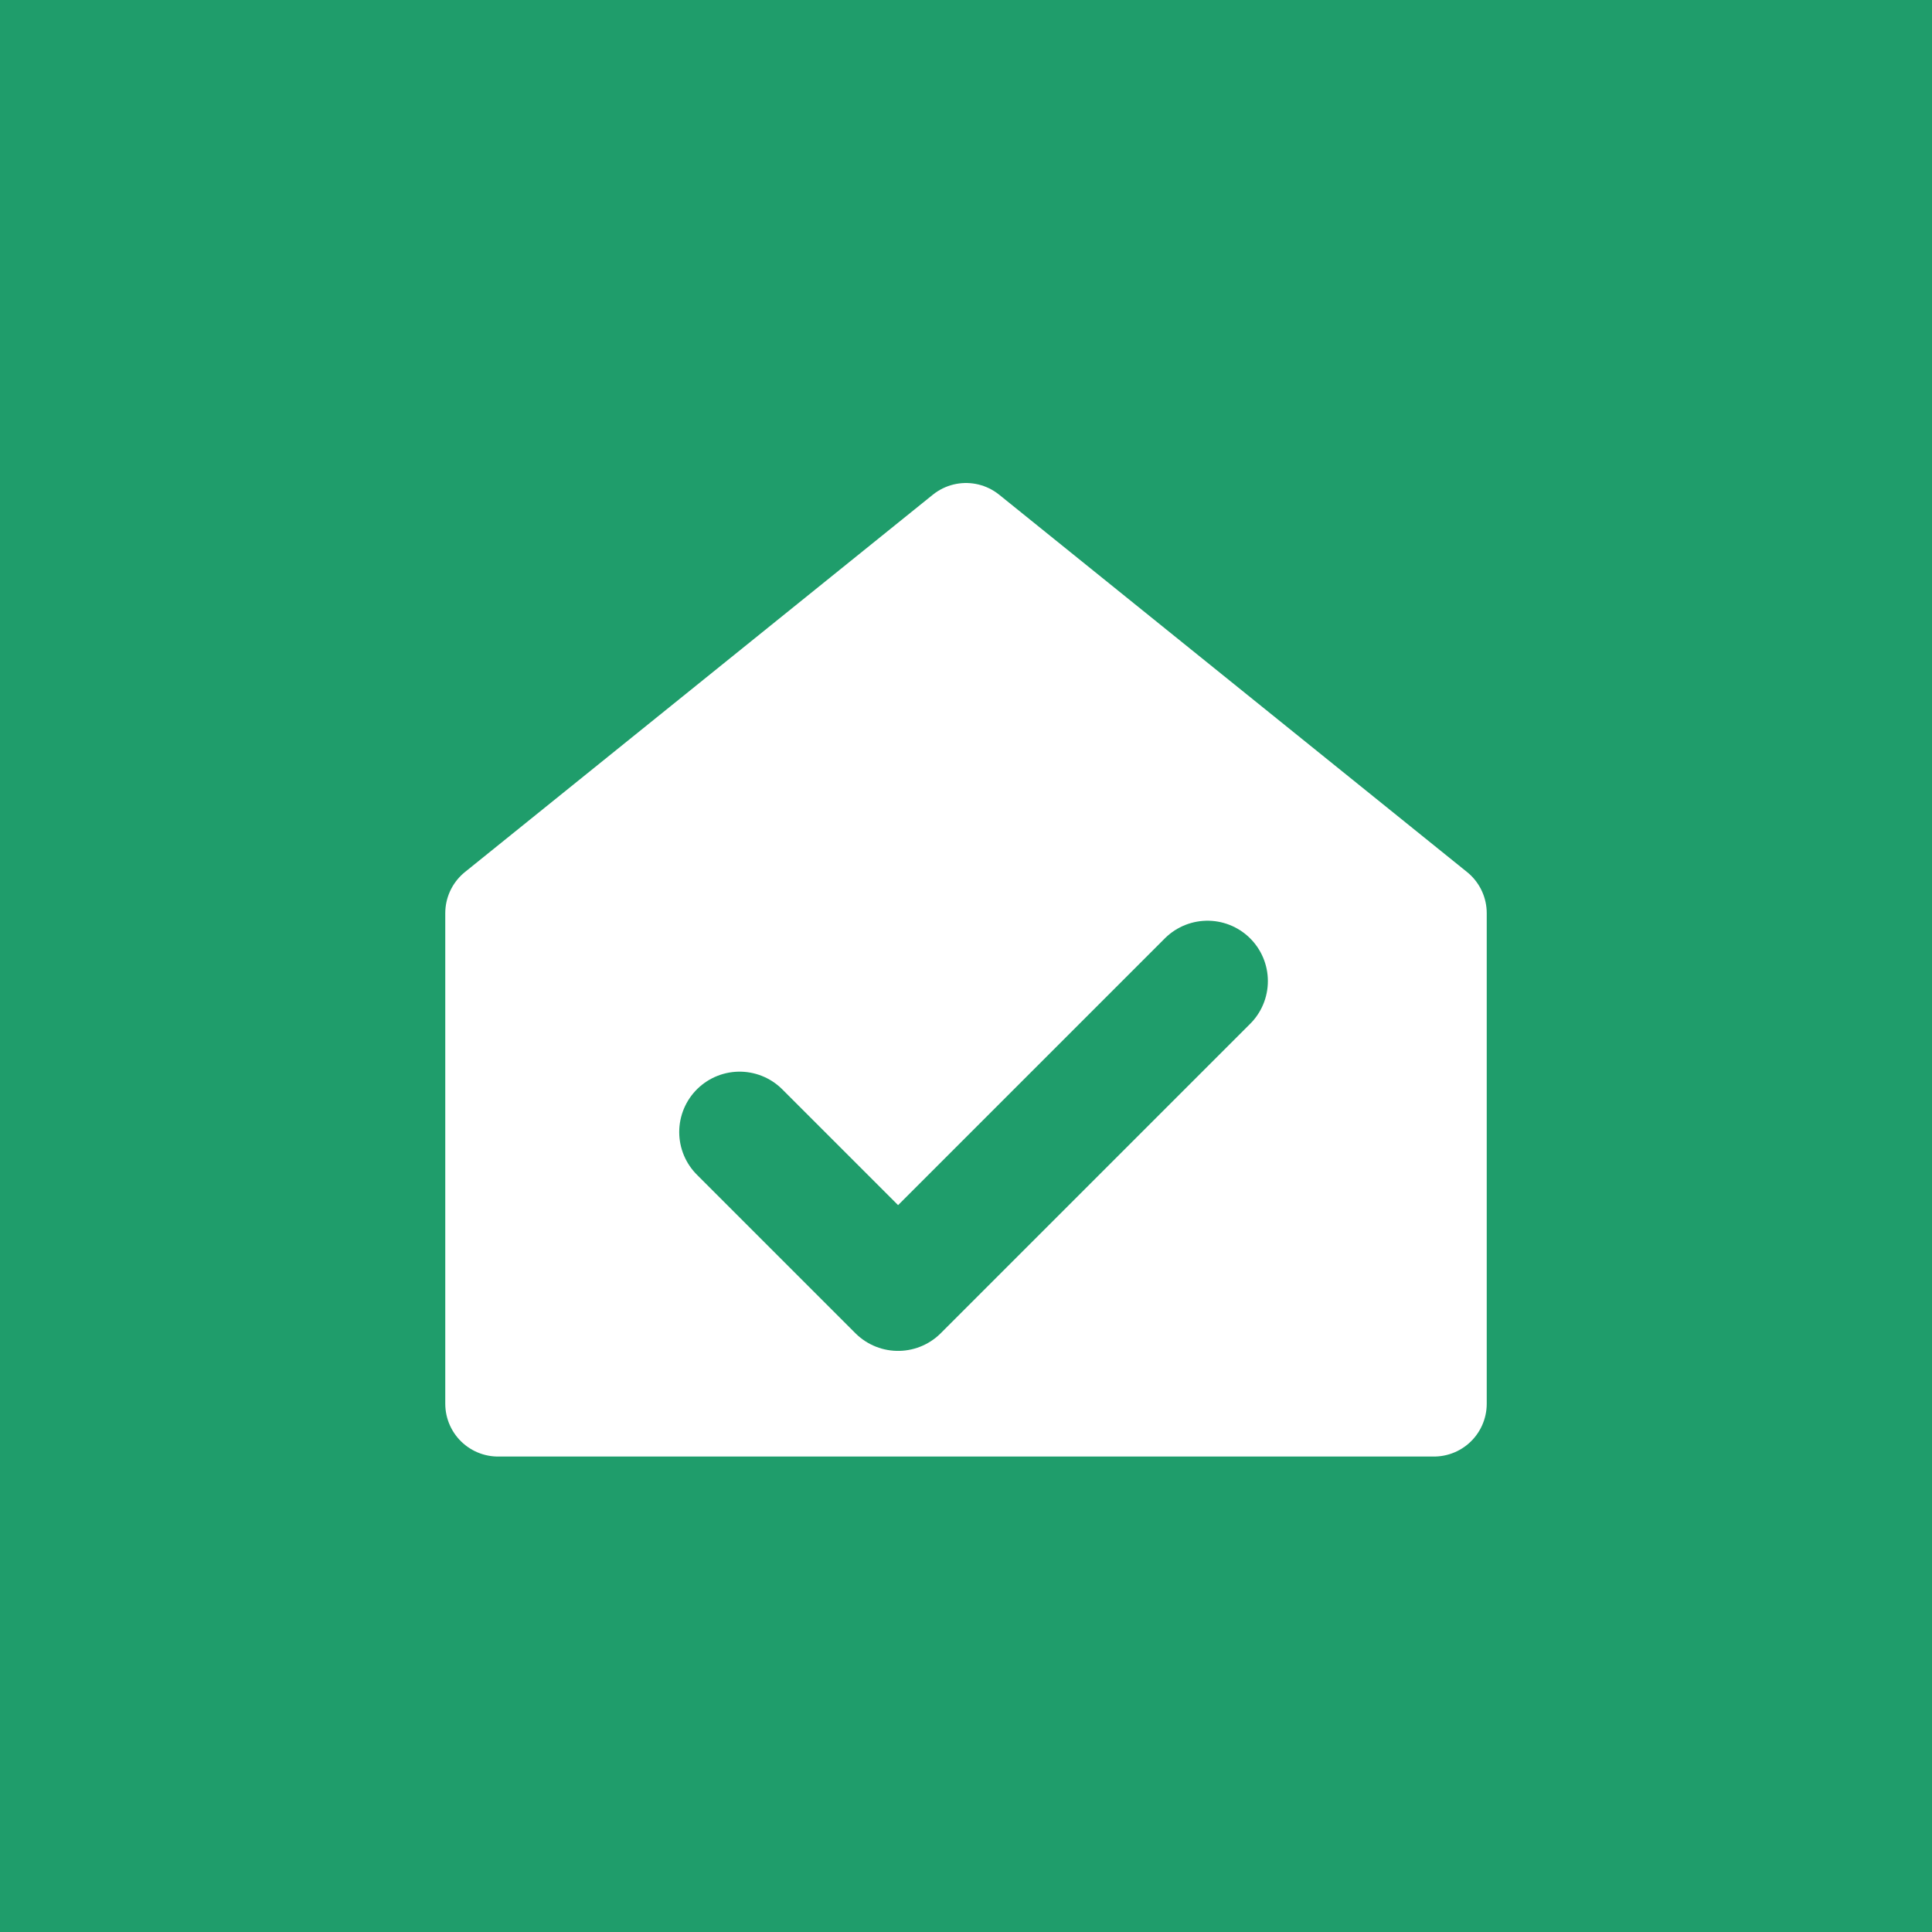
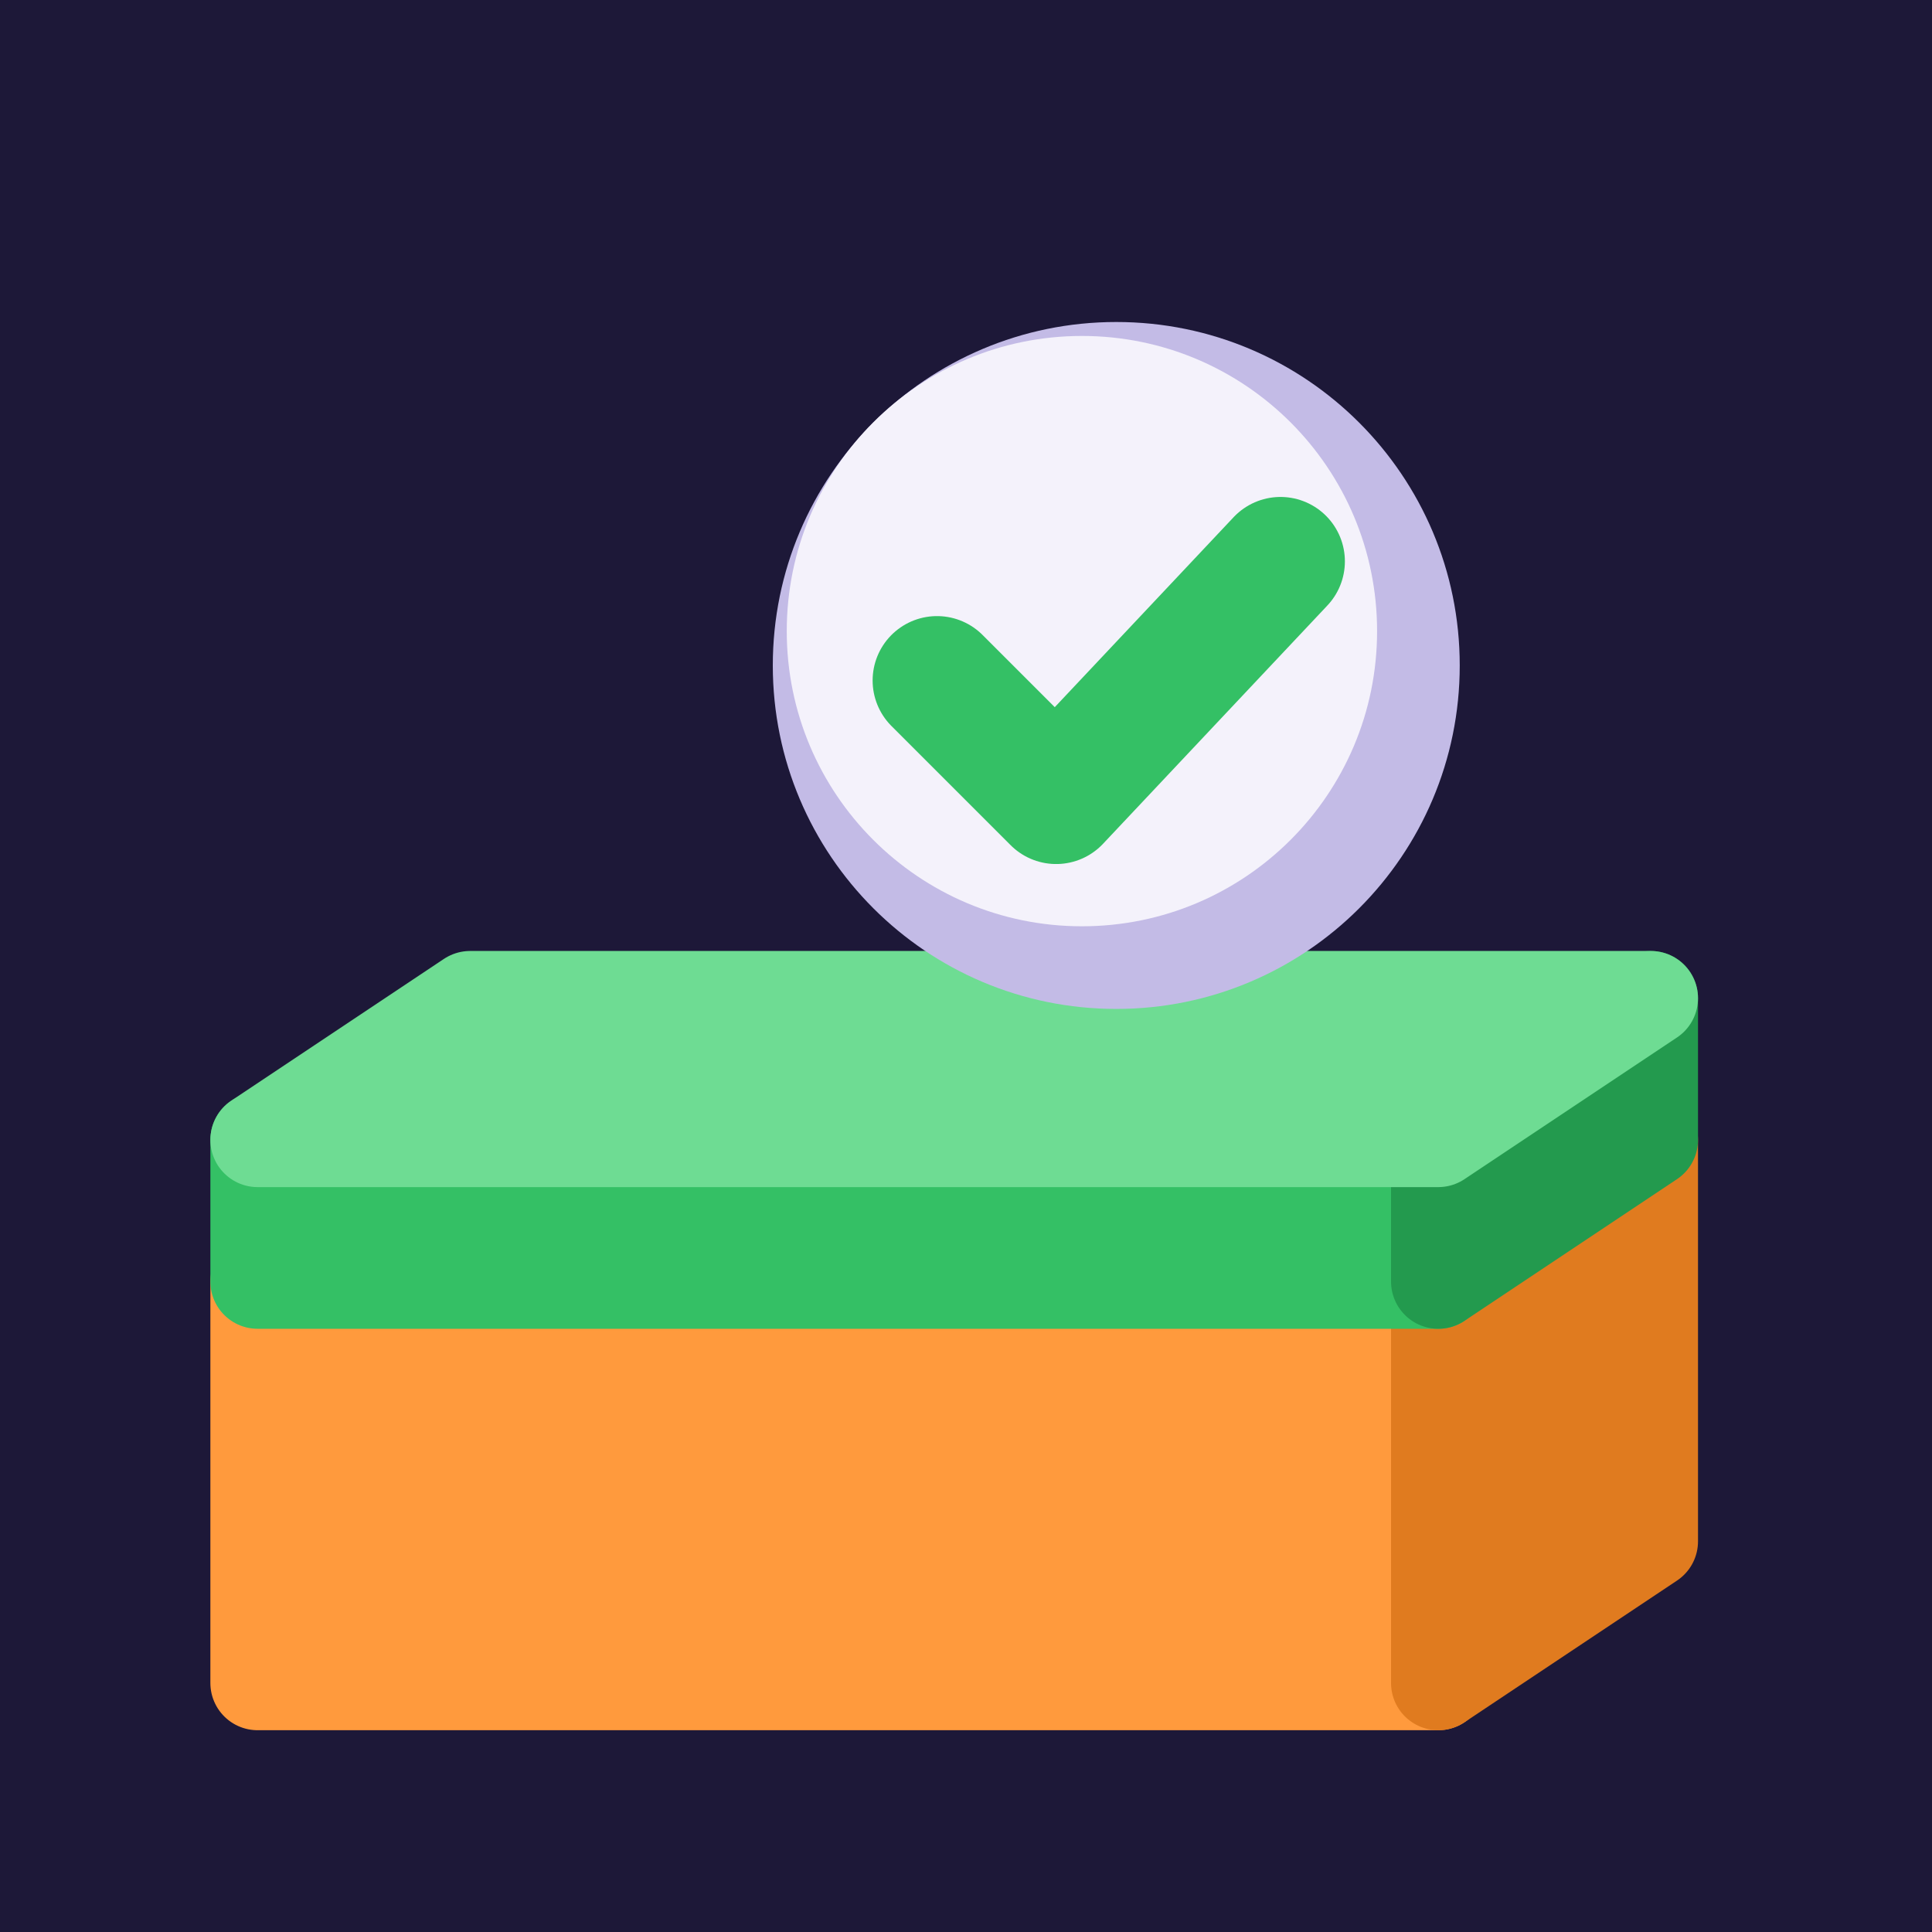
- <svg xmlns="http://www.w3.org/2000/svg" viewBox="0 0 512 512">
-   <rect width="512" height="512" fill="#1f9d6b" />
-   <path d="M256 142 L380 242 V372 H132 V242 Z" fill="#ffffff" stroke="#ffffff" stroke-width="28" stroke-linejoin="round" />
-   <path d="M196 300 L238 342 L320 260" fill="none" stroke="#1f9d6b" stroke-width="32" stroke-linecap="round" stroke-linejoin="round" />
+ <svg xmlns="http://www.w3.org/2000/svg" width="180" height="180" viewBox="0 0 180 180" role="img" aria-label="WG-App">
+   <rect x="0" y="0" width="180" height="180" fill="#1D1838" />
+   <g transform="translate(-9 -6) scale(1.1)" stroke-linejoin="round" stroke-width="8">
+     <polygon points="30,114 130,114 130,148 30,148" fill="#FF9A3D" stroke="#FF9A3D" />
+     <polygon points="130,114 148,102 148,136 130,148" fill="#E07B1F" stroke="#E07B1F" />
+     <polygon points="30,102 130,102 130,114 30,114" fill="#34C065" stroke="#34C065" />
+     <polygon points="130,102 148,90 148,102 130,114" fill="#239A4E" stroke="#239A4E" />
+     <polygon points="30,102 48,90 148,90 130,102" fill="#6EDC93" stroke="#6EDC93" />
+   </g>
+   <circle cx="104" cy="62" r="32" fill="#C3BBE6" />
+   <circle cx="100.8" cy="58.8" r="27.5" fill="#F4F2FB" />
+   <path d="M87.3,63.4 L98.4,74.5 L119.3,52.3" fill="none" stroke="#34C065" stroke-width="12" stroke-linecap="round" stroke-linejoin="round" />
</svg>
